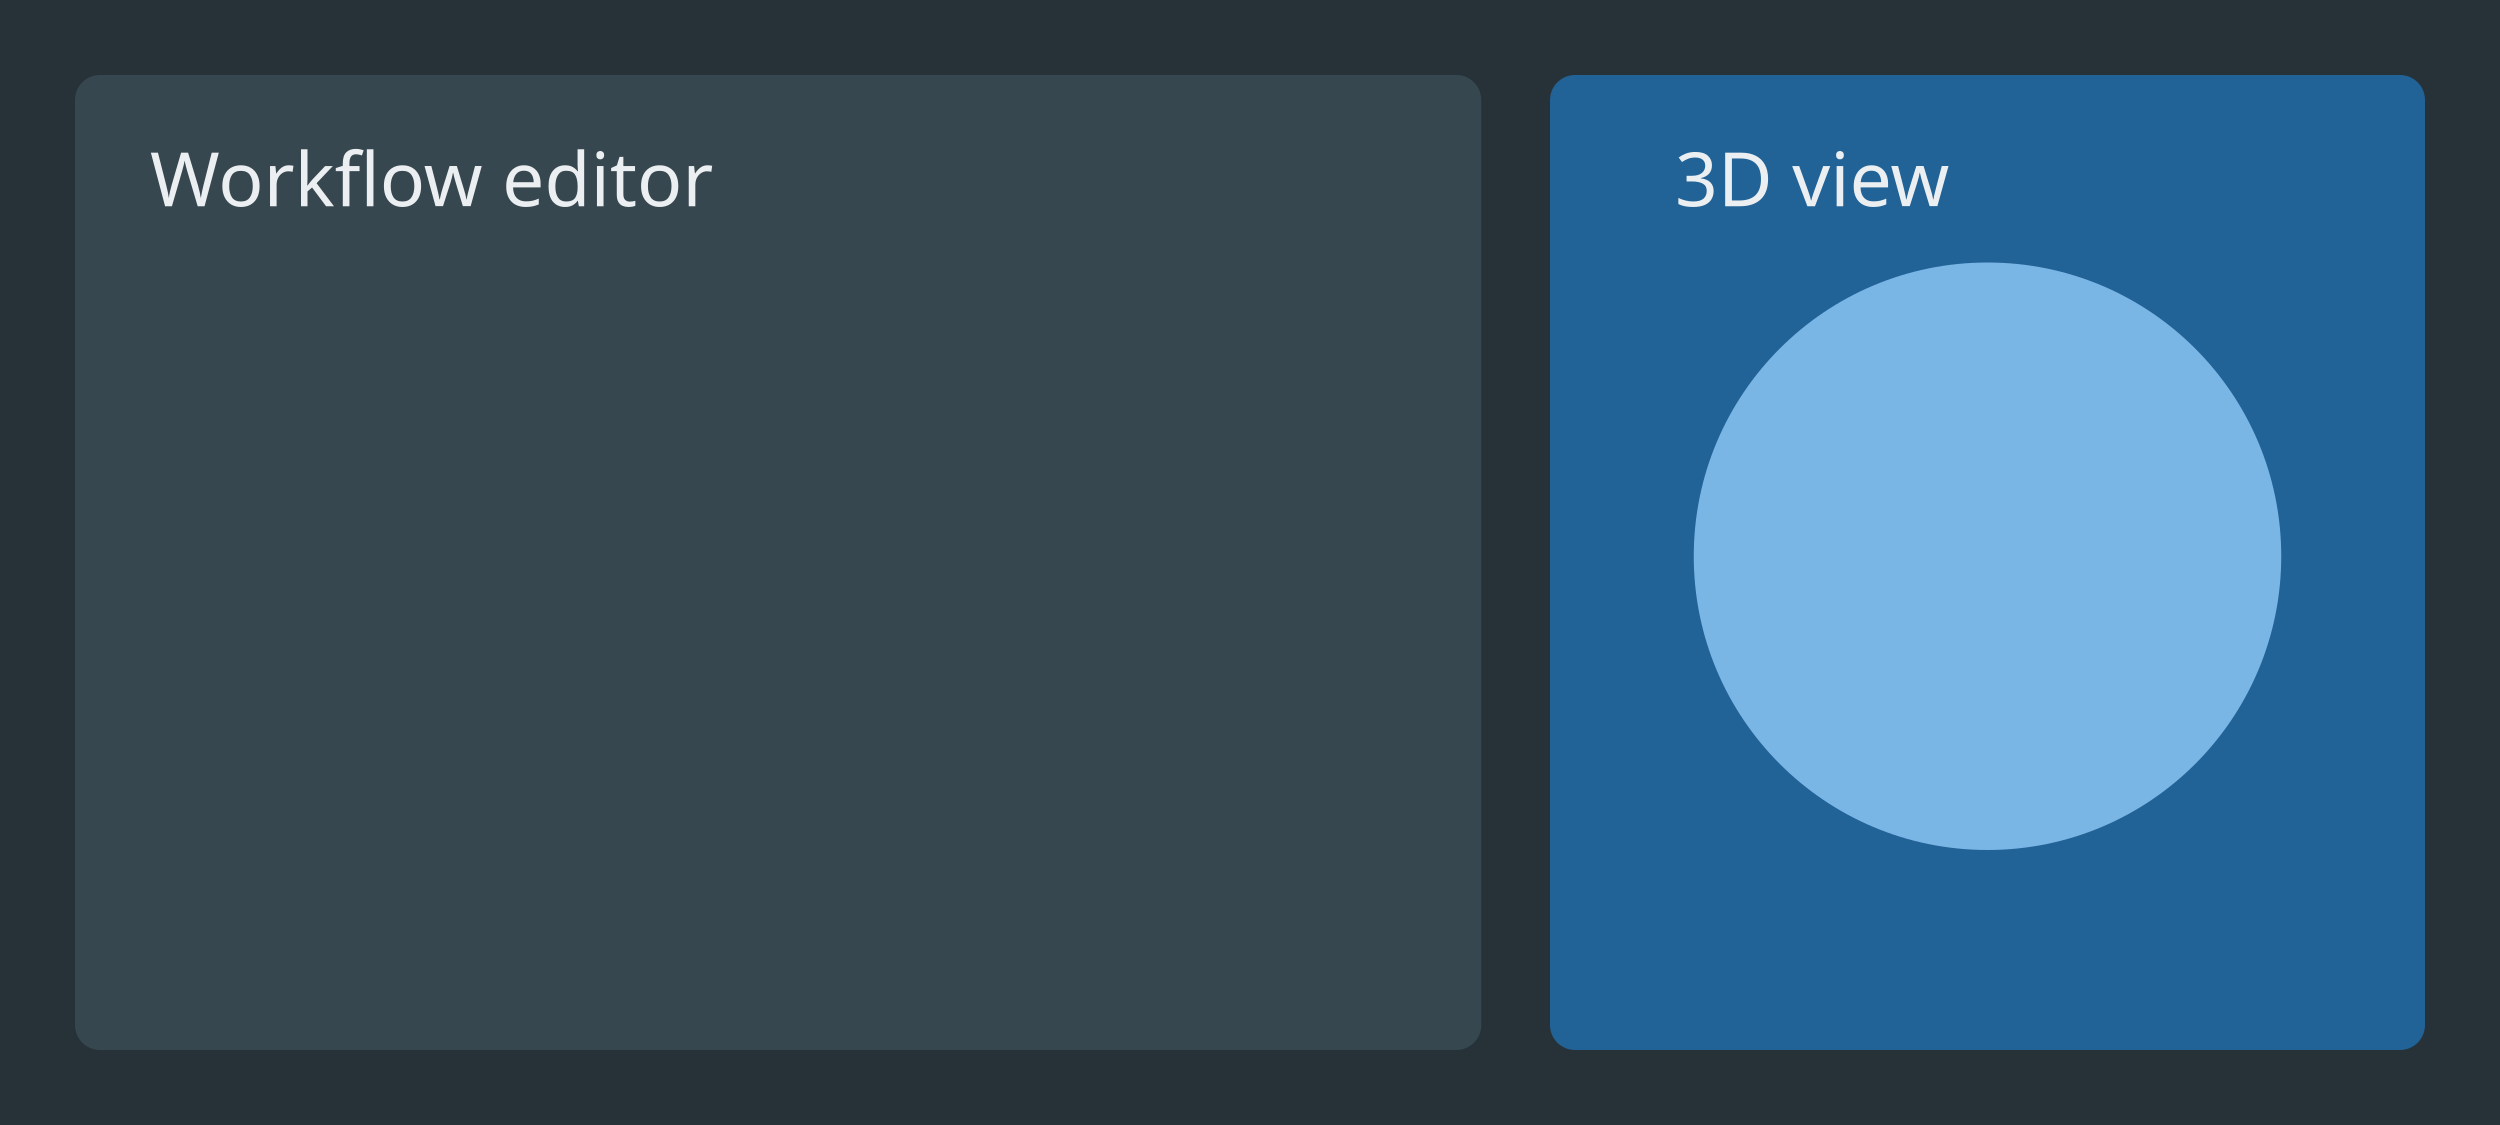
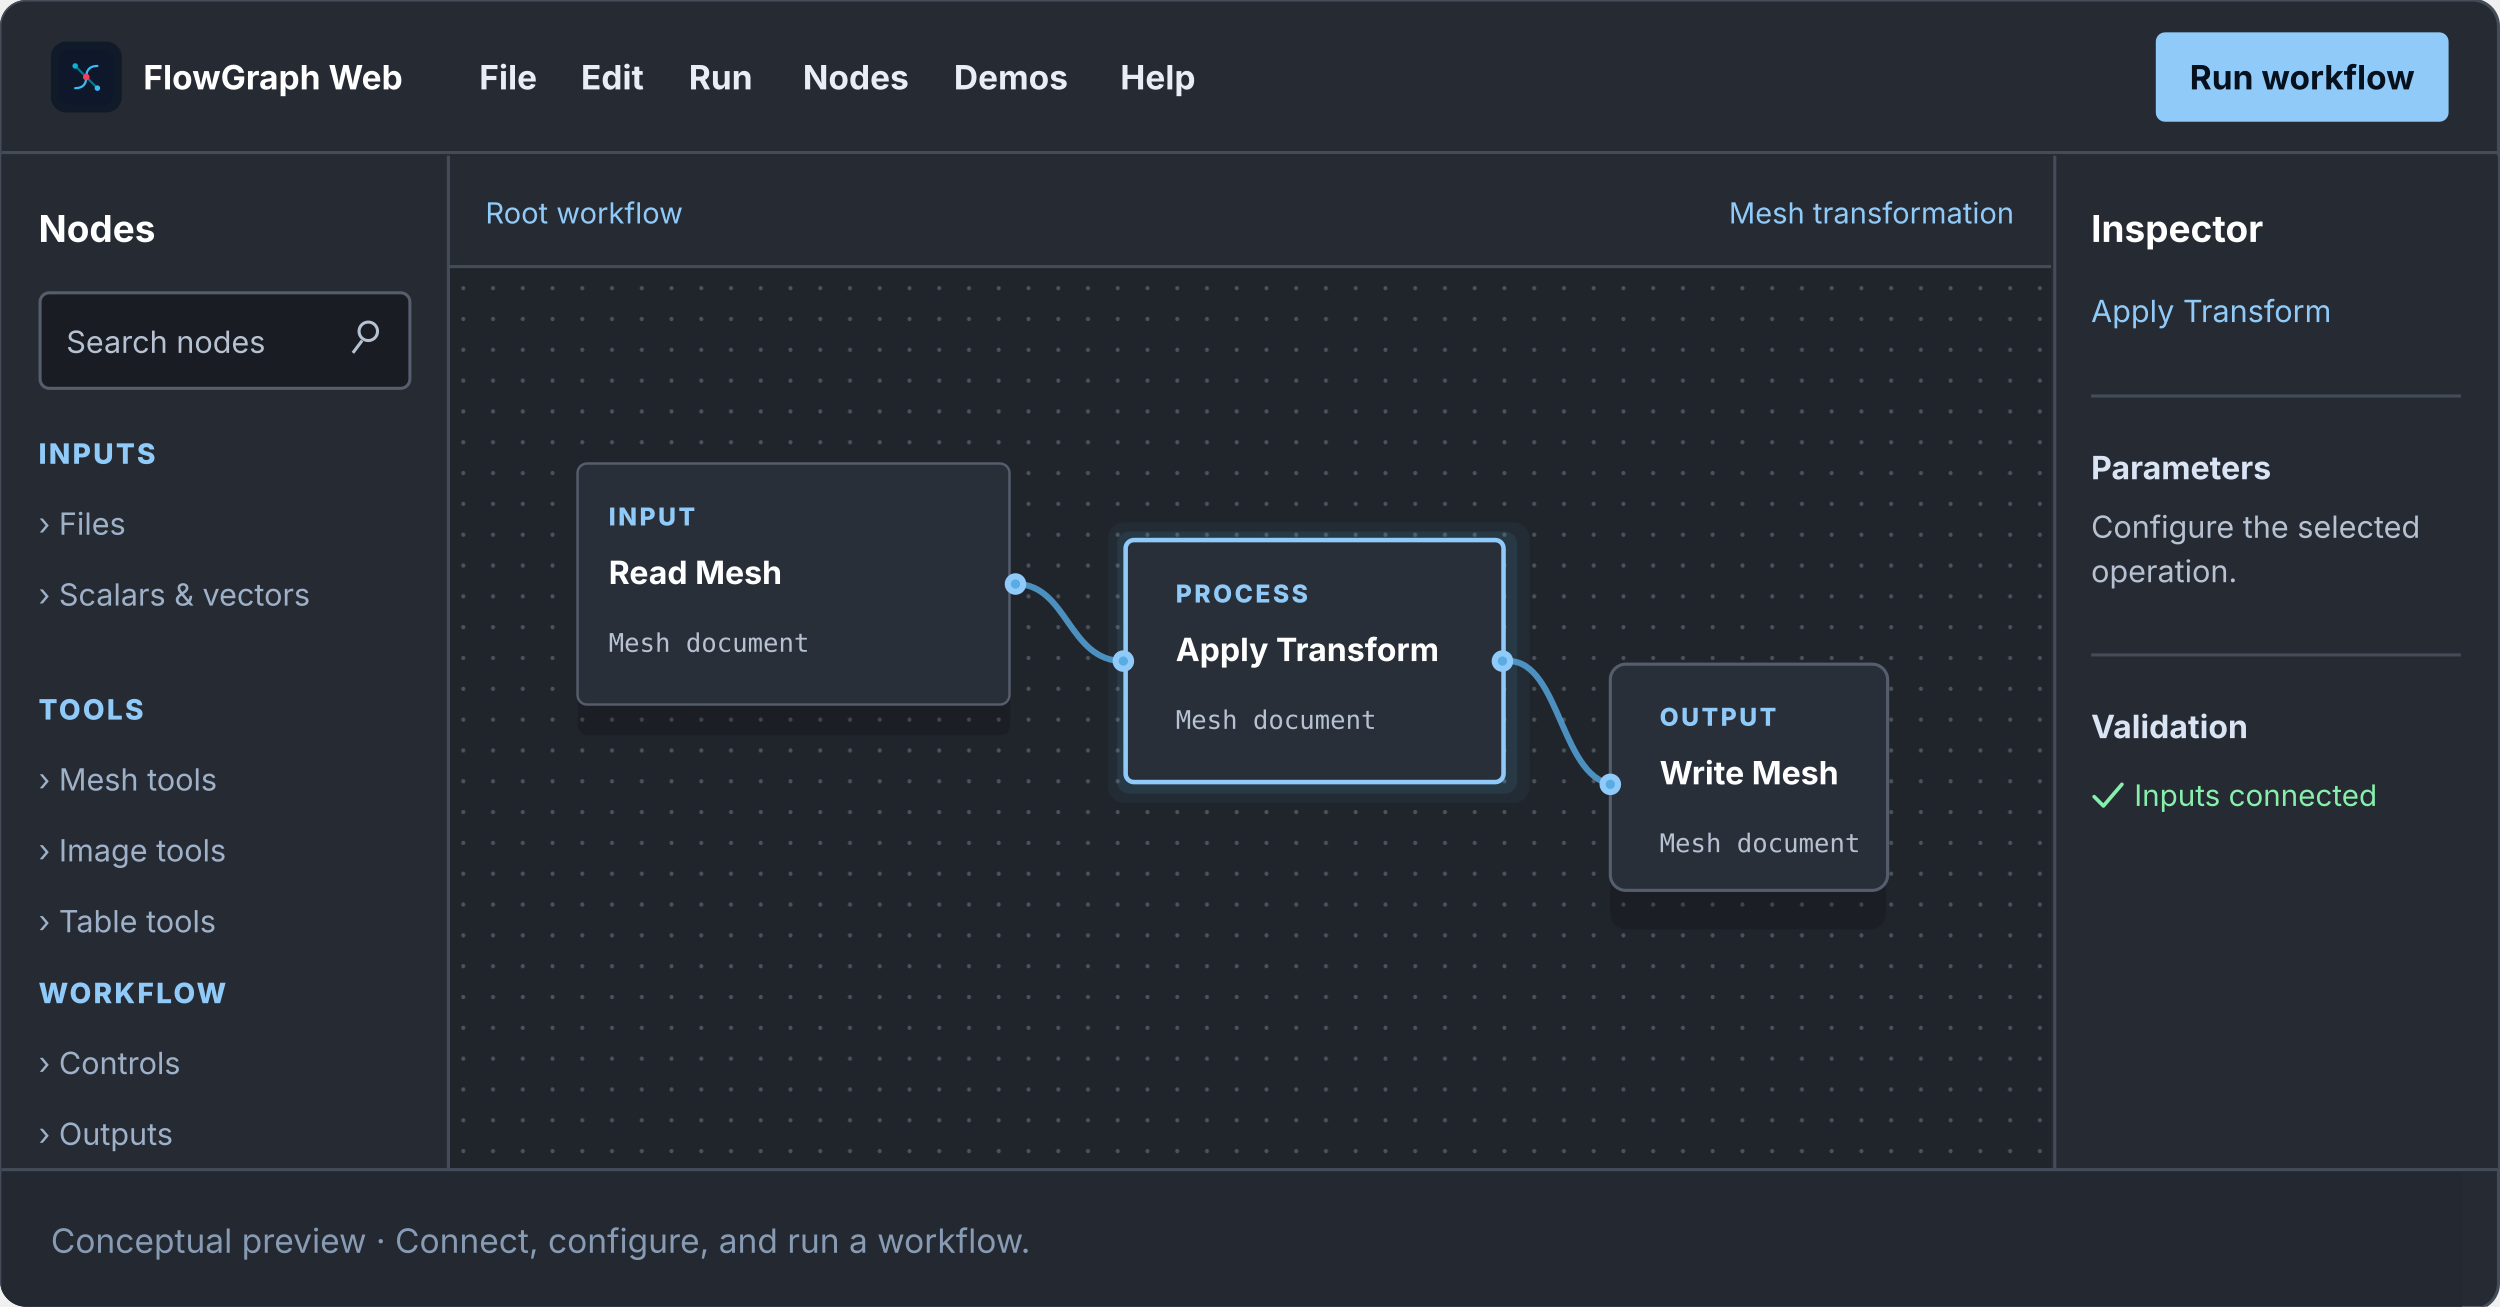
- <svg xmlns="http://www.w3.org/2000/svg" width="800" height="360" viewBox="0 0 800 360" role="img" aria-label="FlowGraph application overview">
-   <rect width="800" height="360" fill="#263238" />
-   <rect x="24" y="24" width="450" height="312" rx="8" fill="#37474f" />
-   <rect x="496" y="24" width="280" height="312" rx="8" fill="#1e88e5" opacity=".55" />
-   <circle cx="636" cy="178" r="94" fill="#90caf9" opacity=".8" />
-   <text x="48" y="66" fill="#eceff1" font-family="sans-serif" font-size="24">Workflow editor</text>
-   <text x="536" y="66" fill="#eceff1" font-family="sans-serif" font-size="24">3D view</text>
+ <svg xmlns="http://www.w3.org/2000/svg" xmlns:xlink="http://www.w3.org/1999/xlink" width="811.18" height="424" viewBox="0 0 811.18 424" role="img" aria-labelledby="title desc" version="1.1" id="svg53">
+   <defs id="defs1">
+     <pattern xlink:href="#dots" id="pattern54" patternTransform="matrix(0.9652046,0,0,1,5.080137,0)" />
+     <clipPath id="frame">
+       <rect x="0.5" y="0.5" width="1131" height="424" rx="8.5" id="rect1" />
+     </clipPath>
+     <pattern id="dots" x="146" y="89" width="10" height="10" patternUnits="userSpaceOnUse">
+       <circle cx="5" cy="5" r="0.7" fill="#77808e" fill-opacity="0.5" id="circle1" />
+     </pattern>
+   </defs>
+   <g clip-path="url(#frame)" font-family="Inter, 'DejaVu Sans', Arial, sans-serif" font-size="10.88px" fill="#e8edf6" id="g53" transform="translate(-0.5,-0.5)">
+     <rect x="0.5" y="0.5" width="810.68" height="424.92" rx="8.5" fill="none" stroke="#454c59" id="rect53" style="fill:#262a32;fill-opacity:1" />
+     <g transform="matrix(0.09,0,0,0.09,19.5,16.5)" id="g7">
+       <rect x="17" y="14" width="23" height="23" rx="5" fill="#111a29" id="rect3" style="display:inline" transform="matrix(11.11111,0,0,11.11111,-216.6667,-183.3333)" />
+       <rect width="200" height="200" rx="36" fill="#0f172a" id="rect4" x="0" y="0" />
+       <path d="m 60,140 q 40,0 40,-40 0,-40 40,-40" fill="none" stroke="#38bdf8" stroke-width="8" stroke-linecap="round" id="path4" />
+       <path d="m 60,60 80,80" fill="none" stroke="#06b6d4" stroke-width="8" stroke-linecap="round" opacity="0.6" id="path5" />
+       <circle cx="60" cy="60" r="10" fill="#06b6d4" id="circle5" />
+       <circle cx="140" cy="140" r="10" fill="#38bdf8" id="circle6" />
+       <circle cx="100" cy="100" r="12" fill="#f43f5e" id="circle7" />
+     </g>
+     <text x="47" y="29.5" fill="#ffffff" font-weight="750" id="text7">FlowGraph Web</text>
+     <g font-weight="650" id="g13">
+       <text x="156" y="29.5" id="text8">File</text>
+       <text x="189" y="29.5" id="text9">Edit</text>
+       <text x="224" y="29.5" id="text10">Run</text>
+       <text x="261" y="29.5" id="text11">Nodes</text>
+       <text x="310" y="29.5" id="text12">Demos</text>
+       <text x="364" y="29.5" id="text13">Help</text>
+     </g>
+     <rect x="700" y="11" width="95" height="29" rx="3" fill="#90caf9" id="rect13" />
+     <text x="747.5" y="29.5" text-anchor="middle" fill="#07111e" font-weight="700" id="text14">Run workflow</text>
+     <path d="M 1,50 H 810.987" stroke="#454c59" id="path14" />
+     <rect x="1" y="51" width="145" height="329" fill="#262a32" id="rect14" />
+     <text x="13" y="79" fill="#ffffff" font-size="12px" font-weight="700" id="text15">Nodes</text>
+     <rect x="13.5" y="95.5" width="120" height="31" rx="3" fill="#191c23" stroke="#565e6d" id="rect15" />
+     <text x="22" y="115" fill="#b6c1d1" font-size="9.92px" id="text16">Search nodes</text>
+     <g fill="none" stroke="#b6c1d1" stroke-width="1" id="g16">
+       <circle cx="120" cy="108" r="3" id="circle16" />
+       <path d="m 118,111 -3,4" id="path16" />
+     </g>
+     <g fill="#90caf9" font-size="9.12px" font-weight="800" letter-spacing="0.73" id="g19">
+       <text x="13" y="151" id="text17">INPUTS</text>
+       <text x="13" y="234" id="text18">TOOLS</text>
+       <text x="13" y="326" id="text19">WORKFLOW</text>
+     </g>
+     <g fill="#9eb1c9" font-size="9.92px" id="g26">
+       <text x="13" y="174" id="text20">› Files</text>
+       <text x="13" y="197" id="text21">› Scalars &amp; vectors</text>
+       <text x="13" y="257" id="text22">› Mesh tools</text>
+       <text x="13" y="280" id="text23">› Image tools</text>
+       <text x="13" y="303" id="text24">› Table tools</text>
+       <text x="13" y="349" id="text25">› Controls</text>
+       <text x="13" y="372" id="text26">› Outputs</text>
+     </g>
+     <rect x="146" y="51" width="520.805" height="329" fill="#20242b" id="rect26" style="stroke-width:1.014" />
+     <rect x="146" y="89" width="520.762" height="291.433" fill="url(#dots)" id="rect27" style="fill:url(#pattern54);stroke-width:0.982" />
+     <rect x="146" y="51" width="521.213" height="36" fill="#262a32" id="rect28" />
+     <path d="M 146,87 H 667.826" stroke="#454c59" id="path28" />
+     <g fill="#90caf9" font-size="9.44px" id="g29">
+       <text x="158" y="73" id="text28">Root workflow</text>
+       <text x="654" y="73" text-anchor="end" id="text29">Mesh transformation</text>
+     </g>
+     <g fill="none" stroke="#58abe3" stroke-width="2" stroke-opacity="0.8" id="g30" transform="translate(-86)">
+       <path d="m 416,190 c 17,0 17,25 35,25" id="path29" />
+       <path d="m 576,215 c 17,0 17,40 35,40" id="path30" />
+     </g>
+     <g fill="#000000" fill-opacity="0.16" id="g31">
+       <rect x="188" y="157" width="140.301" height="82" rx="3.09" id="rect30" style="stroke-width:0.786" />
+       <rect x="523" y="222" width="89.366" height="80.049" rx="5" id="rect31" />
+     </g>
+     <rect x="360" y="170" width="136.816" height="91" rx="5.131" fill="#58abe3" fill-opacity="0.06" id="rect32" style="stroke-width:0.755" />
+     <rect x="363" y="173" width="129.739" height="85" rx="3.881" fill="#58abe3" fill-opacity="0.1" id="rect33" style="stroke-width:0.745" />
+     <rect x="187.893" y="150.893" width="140.16" height="78.213" rx="3.087" fill="#292f39" stroke="#565e6d" id="rect34" style="stroke-width:0.787" />
+     <rect x="365.737" y="175.737" width="122.62" height="78.525" rx="2.701" fill="#292f39" stroke="#90caf9" stroke-width="1.475" id="rect35" />
+     <rect x="523.001" y="216.001" width="89.981" height="73.4" rx="5.02" fill="#292f39" stroke="#565e6d" id="rect36" style="stroke-width:1.002" />
+     <g fill="#90caf9" font-size="8px" font-weight="800" letter-spacing="0.8" id="g38">
+       <text x="198" y="171" id="text36">INPUT</text>
+       <text x="382" y="196" id="text37">PROCESS</text>
+       <text x="539" y="236" id="text38">OUTPUT</text>
+     </g>
+     <g fill="#ffffff" font-size="10.4px" font-weight="700" id="g41">
+       <text x="198" y="190" id="text39">Read Mesh</text>
+       <text x="382" y="215" id="text40">Apply Transform</text>
+       <text x="539" y="255" id="text41">Write Mesh</text>
+     </g>
+     <g fill="#b6c1d1" font-family="'DejaVu Sans Mono', Consolas, monospace" font-size="8.32px" id="g44">
+       <text x="198" y="212" id="text42">Mesh document</text>
+       <text x="382" y="237" id="text43">Mesh document</text>
+       <text x="539" y="277" id="text44">Mesh document</text>
+     </g>
+     <g fill="#58abe3" stroke="#90caf9" stroke-width="2" id="g47" transform="translate(-86)">
+       <circle cx="416" cy="190" r="2.5" id="circle44" />
+       <circle cx="451" cy="215" r="2.5" id="circle45" />
+       <circle cx="574" cy="215" r="2.5" id="circle46" />
+       <circle cx="609" cy="255" r="2.5" id="circle47" />
+     </g>
+     <rect x="666" y="51" width="145" height="329" fill="#262a32" id="rect47" />
+     <path d="M 146,51 V 380 M 667.213,51 v 329" stroke="#454c59" id="path47" />
+     <text x="679" y="79" fill="#ffffff" font-size="12px" font-weight="700" id="text47">Inspector</text>
+     <text x="679" y="105" fill="#90caf9" font-size="9.92px" id="text48">Apply Transform</text>
+     <path d="M 679,129 H 799 M 679,213 H 799" stroke="#454c59" id="path48" />
+     <g fill="#d9e4f5" font-size="10.4px" font-weight="700" id="g50" transform="translate(-320)">
+       <text x="999" y="156" id="text49">Parameters</text>
+       <text x="999" y="240" id="text50">Validation</text>
+     </g>
+     <text x="679" y="175" fill="#b6c1d1" font-size="9.92px" id="text51">
+       <tspan x="679" id="tspan50">Configure the selected</tspan>
+       <tspan x="679" dy="14.4" id="tspan51">operation.</tspan>
+     </text>
+     <path d="m 680,259 3,3 6,-7" fill="none" stroke="#86efac" stroke-width="1.2" stroke-linecap="round" stroke-linejoin="round" id="path51" />
+     <text x="693" y="262" fill="#86efac" font-size="9.6px" id="text52">Inputs connected</text>
+     <rect x="1" y="381" width="798.339" height="45.759" fill="#242830" id="rect52" />
+     <path d="M 1,380 H 810.987" stroke="#454c59" id="path52" />
+     <text x="17" y="407" fill="#879bb4" id="text53">Conceptual preview · Connect, configure, and run a workflow.</text>
+   </g>
</svg>
